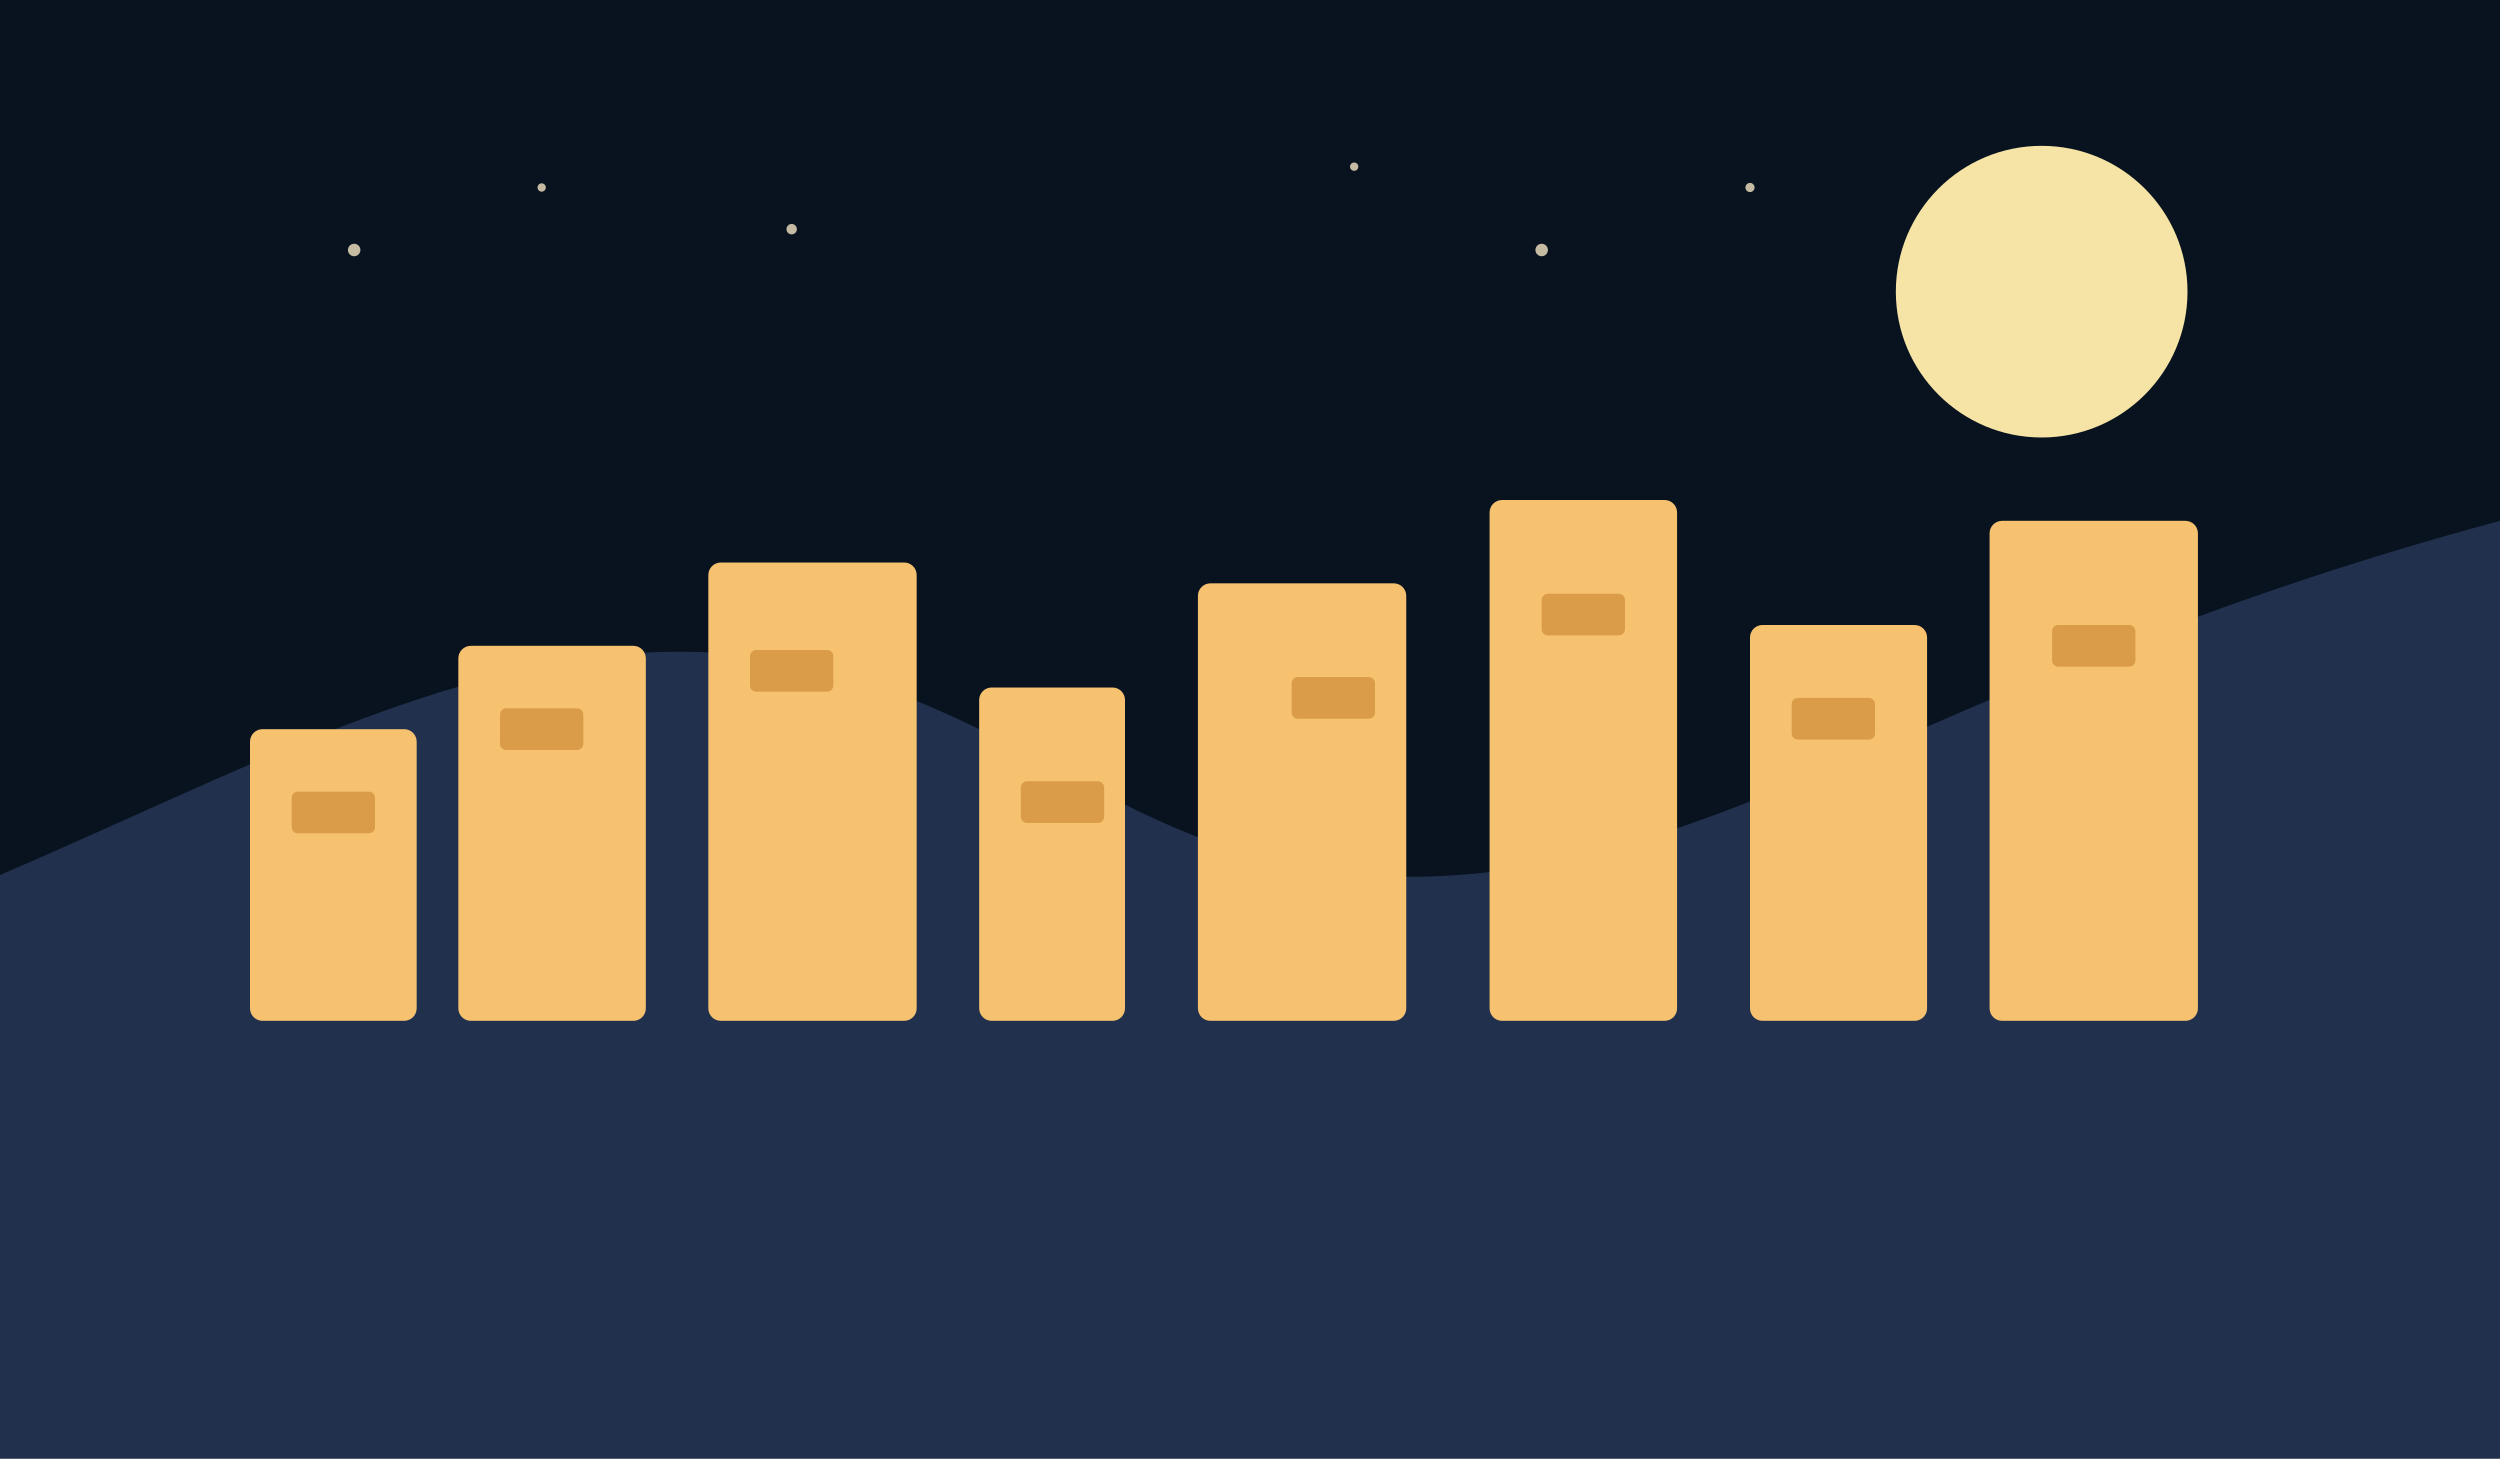
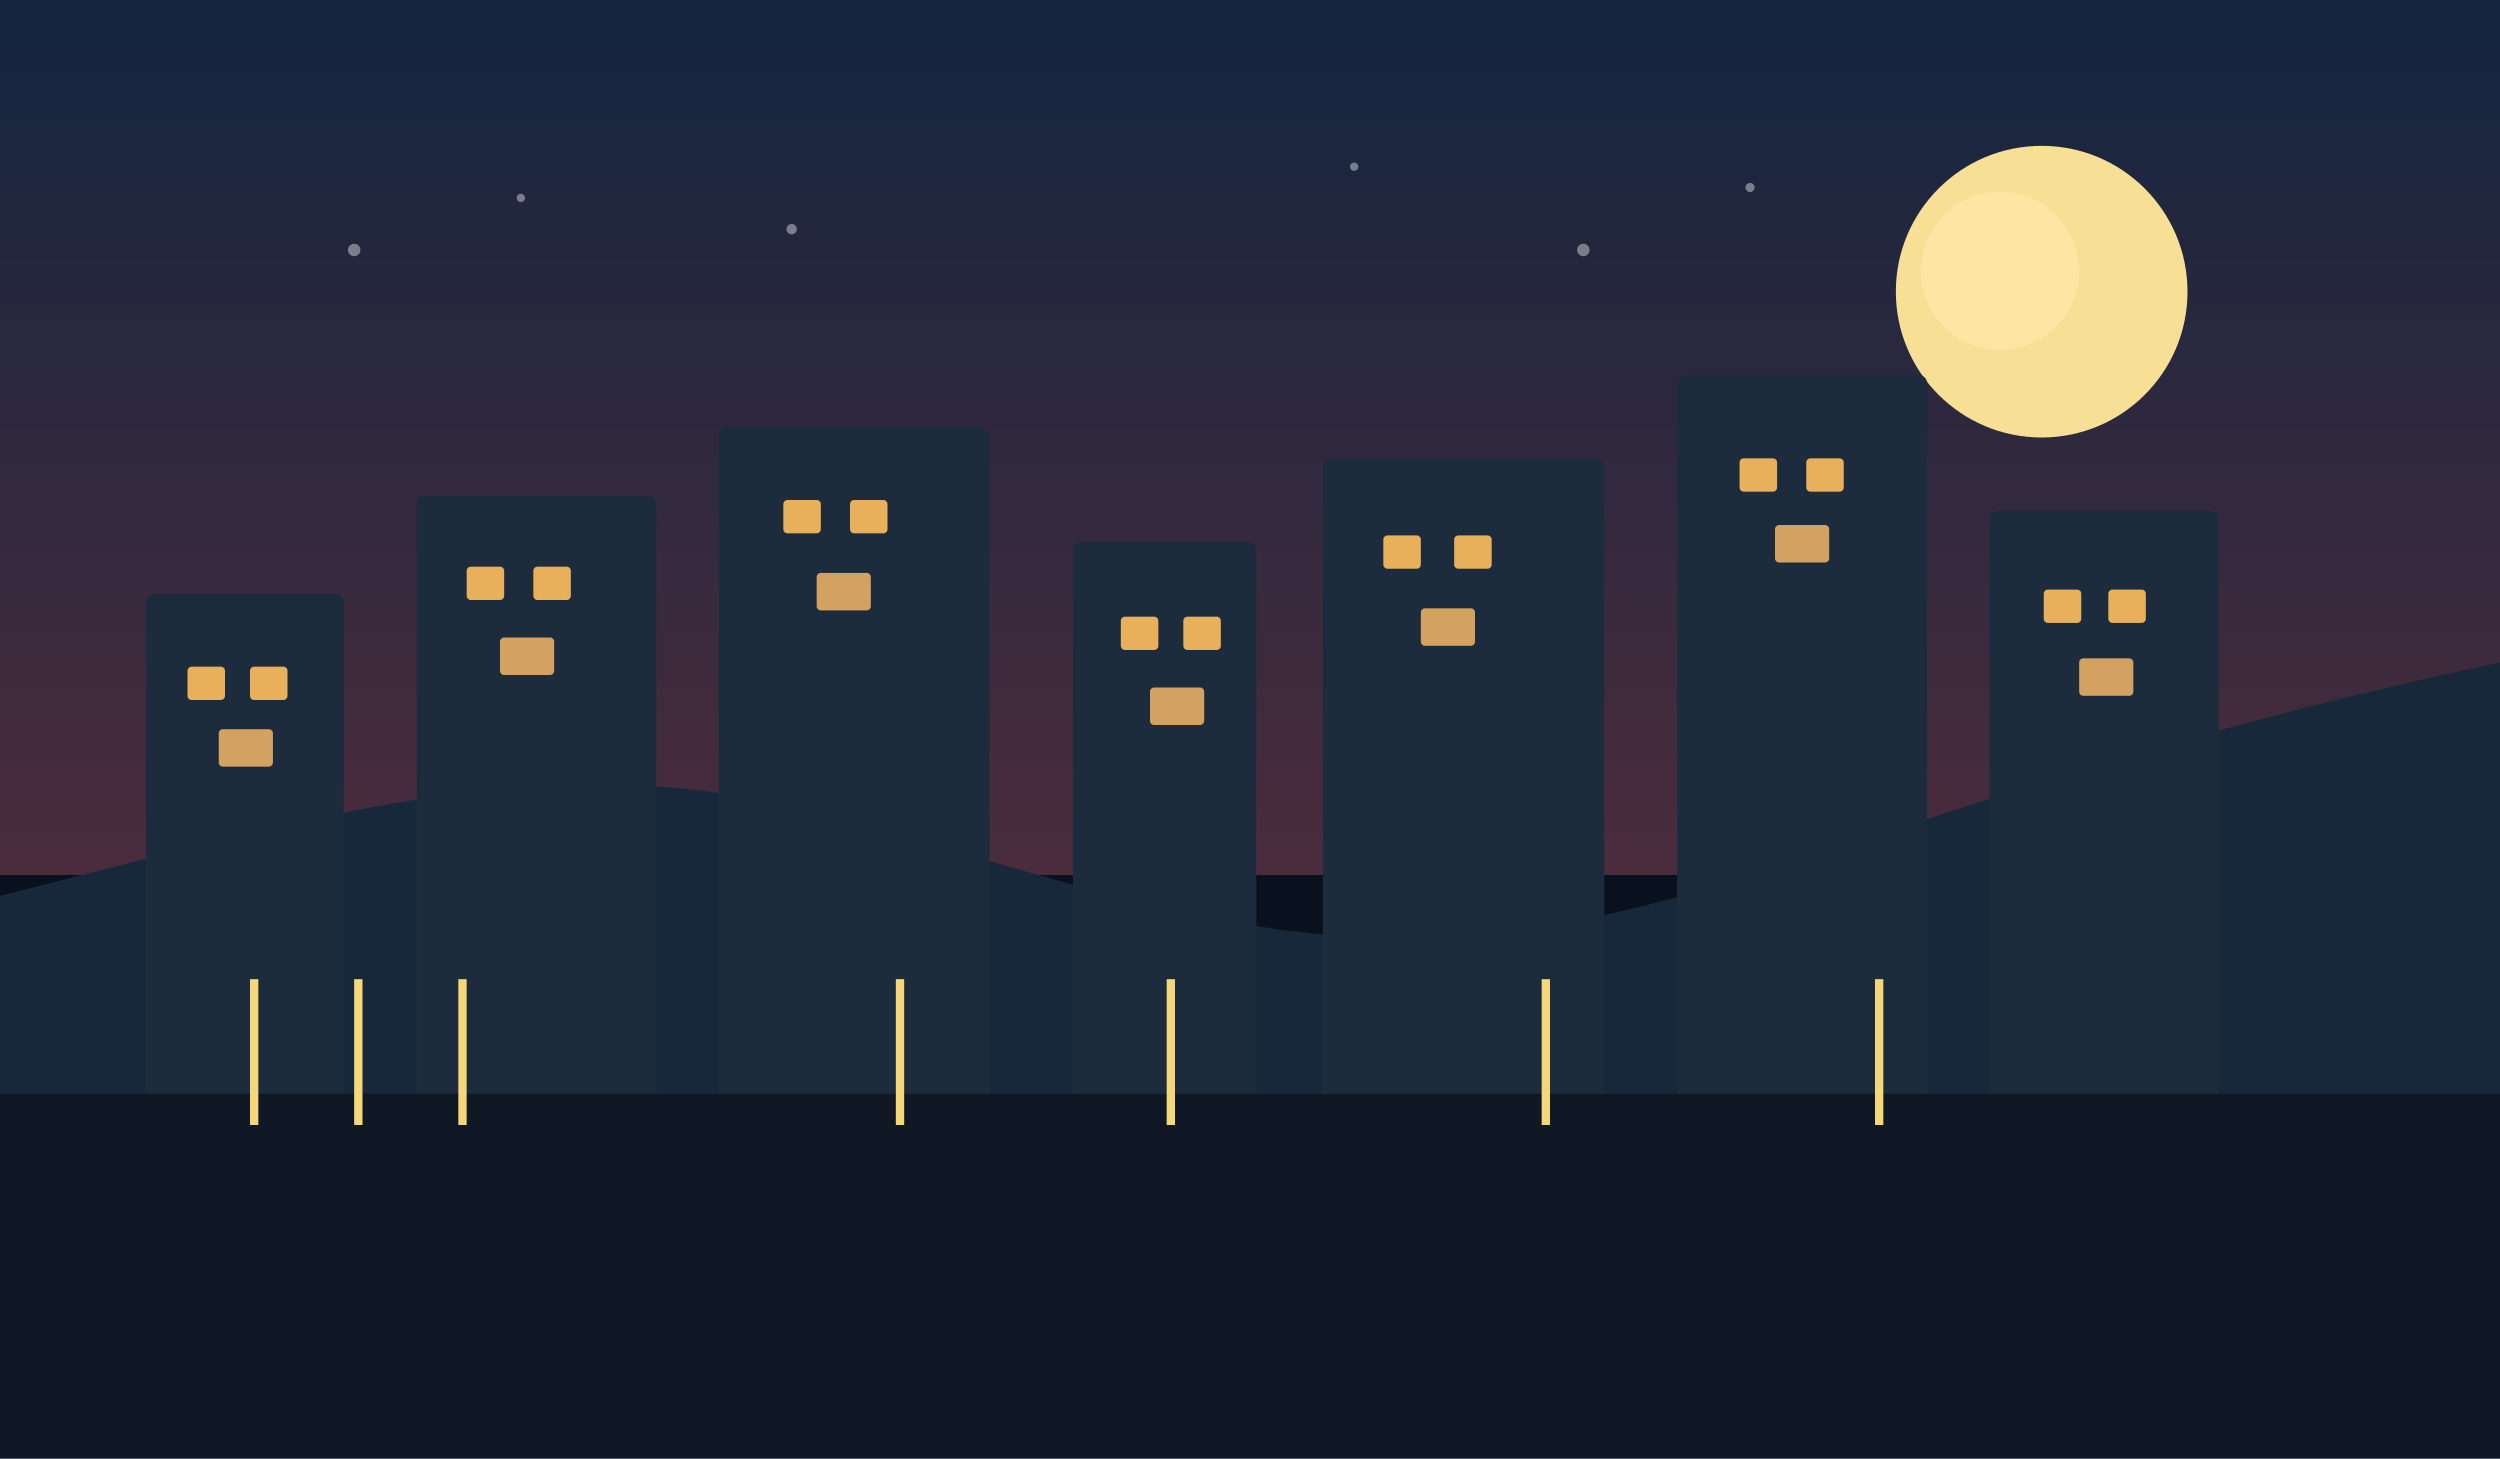
<svg xmlns="http://www.w3.org/2000/svg" viewBox="0 0 1200 700" role="img" aria-labelledby="title desc">
-   <rect width="1200" height="700" fill="#08131f" />
-   <rect y="470" width="1200" height="230" fill="#142238" />
-   <circle cx="980" cy="140" r="70" fill="#f5e4a5" />
-   <path d="M0 420 C140 360 260 290 390 320 C510 350 560 430 700 420 C840 410 940 320 1200 250 L1200 700 L0 700 Z" fill="#21304d" />
-   <g fill="#f6c270">
-     <rect x="120" y="350" width="80" height="140" rx="6" />
-     <rect x="220" y="310" width="90" height="180" rx="6" />
-     <rect x="340" y="270" width="100" height="220" rx="6" />
-     <rect x="470" y="330" width="70" height="160" rx="6" />
-     <rect x="575" y="280" width="100" height="210" rx="6" />
-     <rect x="715" y="240" width="90" height="250" rx="6" />
-     <rect x="840" y="300" width="85" height="190" rx="6" />
-     <rect x="955" y="250" width="100" height="240" rx="6" />
+   <rect width="1200" height="700" fill="#09111f" />
+   <rect y="0" width="1200" height="420" fill="url(#sky)" />
+   <circle cx="980" cy="140" r="70" fill="#f7df95" />
+   <circle cx="960" cy="130" r="38" fill="#ffe8aa" opacity="0.7" />
+   <g opacity="0.4">
+     <circle cx="170" cy="120" r="3" fill="#ffffff" />
+     <circle cx="250" cy="95" r="2" fill="#ffffff" />
+     <circle cx="380" cy="110" r="2.5" fill="#ffffff" />
+     <circle cx="650" cy="80" r="2" fill="#ffffff" />
+     <circle cx="760" cy="120" r="3" fill="#ffffff" />
+     <circle cx="840" cy="90" r="2.2" fill="#ffffff" />
  </g>
-   <g fill="#d08f3b" opacity="0.75">
-     <rect x="140" y="380" width="40" height="20" rx="3" />
-     <rect x="240" y="340" width="40" height="20" rx="3" />
-     <rect x="360" y="312" width="40" height="20" rx="3" />
-     <rect x="490" y="375" width="40" height="20" rx="3" />
-     <rect x="620" y="325" width="40" height="20" rx="3" />
-     <rect x="740" y="285" width="40" height="20" rx="3" />
-     <rect x="860" y="335" width="40" height="20" rx="3" />
-     <rect x="985" y="300" width="40" height="20" rx="3" />
+   <path d="M0 430 C140 395 250 360 370 385 C470 406 575 455 690 450 C825 444 930 375 1200 318 L1200 700 L0 700 Z" fill="#17283b" />
+   <g fill="#1d2c3d">
+     <rect x="70" y="285" width="95" height="250" rx="4" />
+     <rect x="200" y="238" width="115" height="297" rx="4" />
+     <rect x="345" y="205" width="130" height="330" rx="4" />
+     <rect x="515" y="260" width="88" height="275" rx="4" />
+     <rect x="635" y="220" width="135" height="315" rx="4" />
+     <rect x="805" y="180" width="120" height="355" rx="4" />
+     <rect x="955" y="245" width="110" height="290" rx="4" />
  </g>
-   <g fill="#f4e3c3" opacity="0.8">
-     <circle cx="170" cy="120" r="3" />
-     <circle cx="260" cy="90" r="2" />
-     <circle cx="380" cy="110" r="2.5" />
-     <circle cx="650" cy="80" r="2" />
-     <circle cx="740" cy="120" r="3" />
-     <circle cx="840" cy="90" r="2.2" />
+   <g fill="#e8b05a">
+     <rect x="90" y="320" width="18" height="16" rx="2" />
+     <rect x="120" y="320" width="18" height="16" rx="2" />
+     <rect x="224" y="272" width="18" height="16" rx="2" />
+     <rect x="256" y="272" width="18" height="16" rx="2" />
+     <rect x="376" y="240" width="18" height="16" rx="2" />
+     <rect x="408" y="240" width="18" height="16" rx="2" />
+     <rect x="538" y="296" width="18" height="16" rx="2" />
+     <rect x="568" y="296" width="18" height="16" rx="2" />
+     <rect x="664" y="257" width="18" height="16" rx="2" />
+     <rect x="698" y="257" width="18" height="16" rx="2" />
+     <rect x="835" y="220" width="18" height="16" rx="2" />
+     <rect x="867" y="220" width="18" height="16" rx="2" />
+     <rect x="981" y="283" width="18" height="16" rx="2" />
+     <rect x="1012" y="283" width="18" height="16" rx="2" />
  </g>
+   <g fill="#f3b667" opacity="0.85">
+     <rect x="105" y="350" width="26" height="18" rx="2" />
+     <rect x="240" y="306" width="26" height="18" rx="2" />
+     <rect x="392" y="275" width="26" height="18" rx="2" />
+     <rect x="552" y="330" width="26" height="18" rx="2" />
+     <rect x="682" y="292" width="26" height="18" rx="2" />
+     <rect x="852" y="252" width="26" height="18" rx="2" />
+     <rect x="998" y="316" width="26" height="18" rx="2" />
+   </g>
+   <rect x="0" y="525" width="1200" height="175" fill="#101826" />
+   <g fill="#f4d779">
+     <rect x="120" y="470" width="4" height="70" />
+     <rect x="170" y="470" width="4" height="70" />
+     <rect x="220" y="470" width="4" height="70" />
+     <rect x="430" y="470" width="4" height="70" />
+     <rect x="560" y="470" width="4" height="70" />
+     <rect x="740" y="470" width="4" height="70" />
+     <rect x="900" y="470" width="4" height="70" />
+   </g>
+   <defs>
+     <linearGradient id="sky" x1="0%" y1="0%" x2="0%" y2="100%">
+       <stop offset="0%" stop-color="#13253f" />
+       <stop offset="100%" stop-color="#4b2c3d" />
+     </linearGradient>
+   </defs>
</svg>
